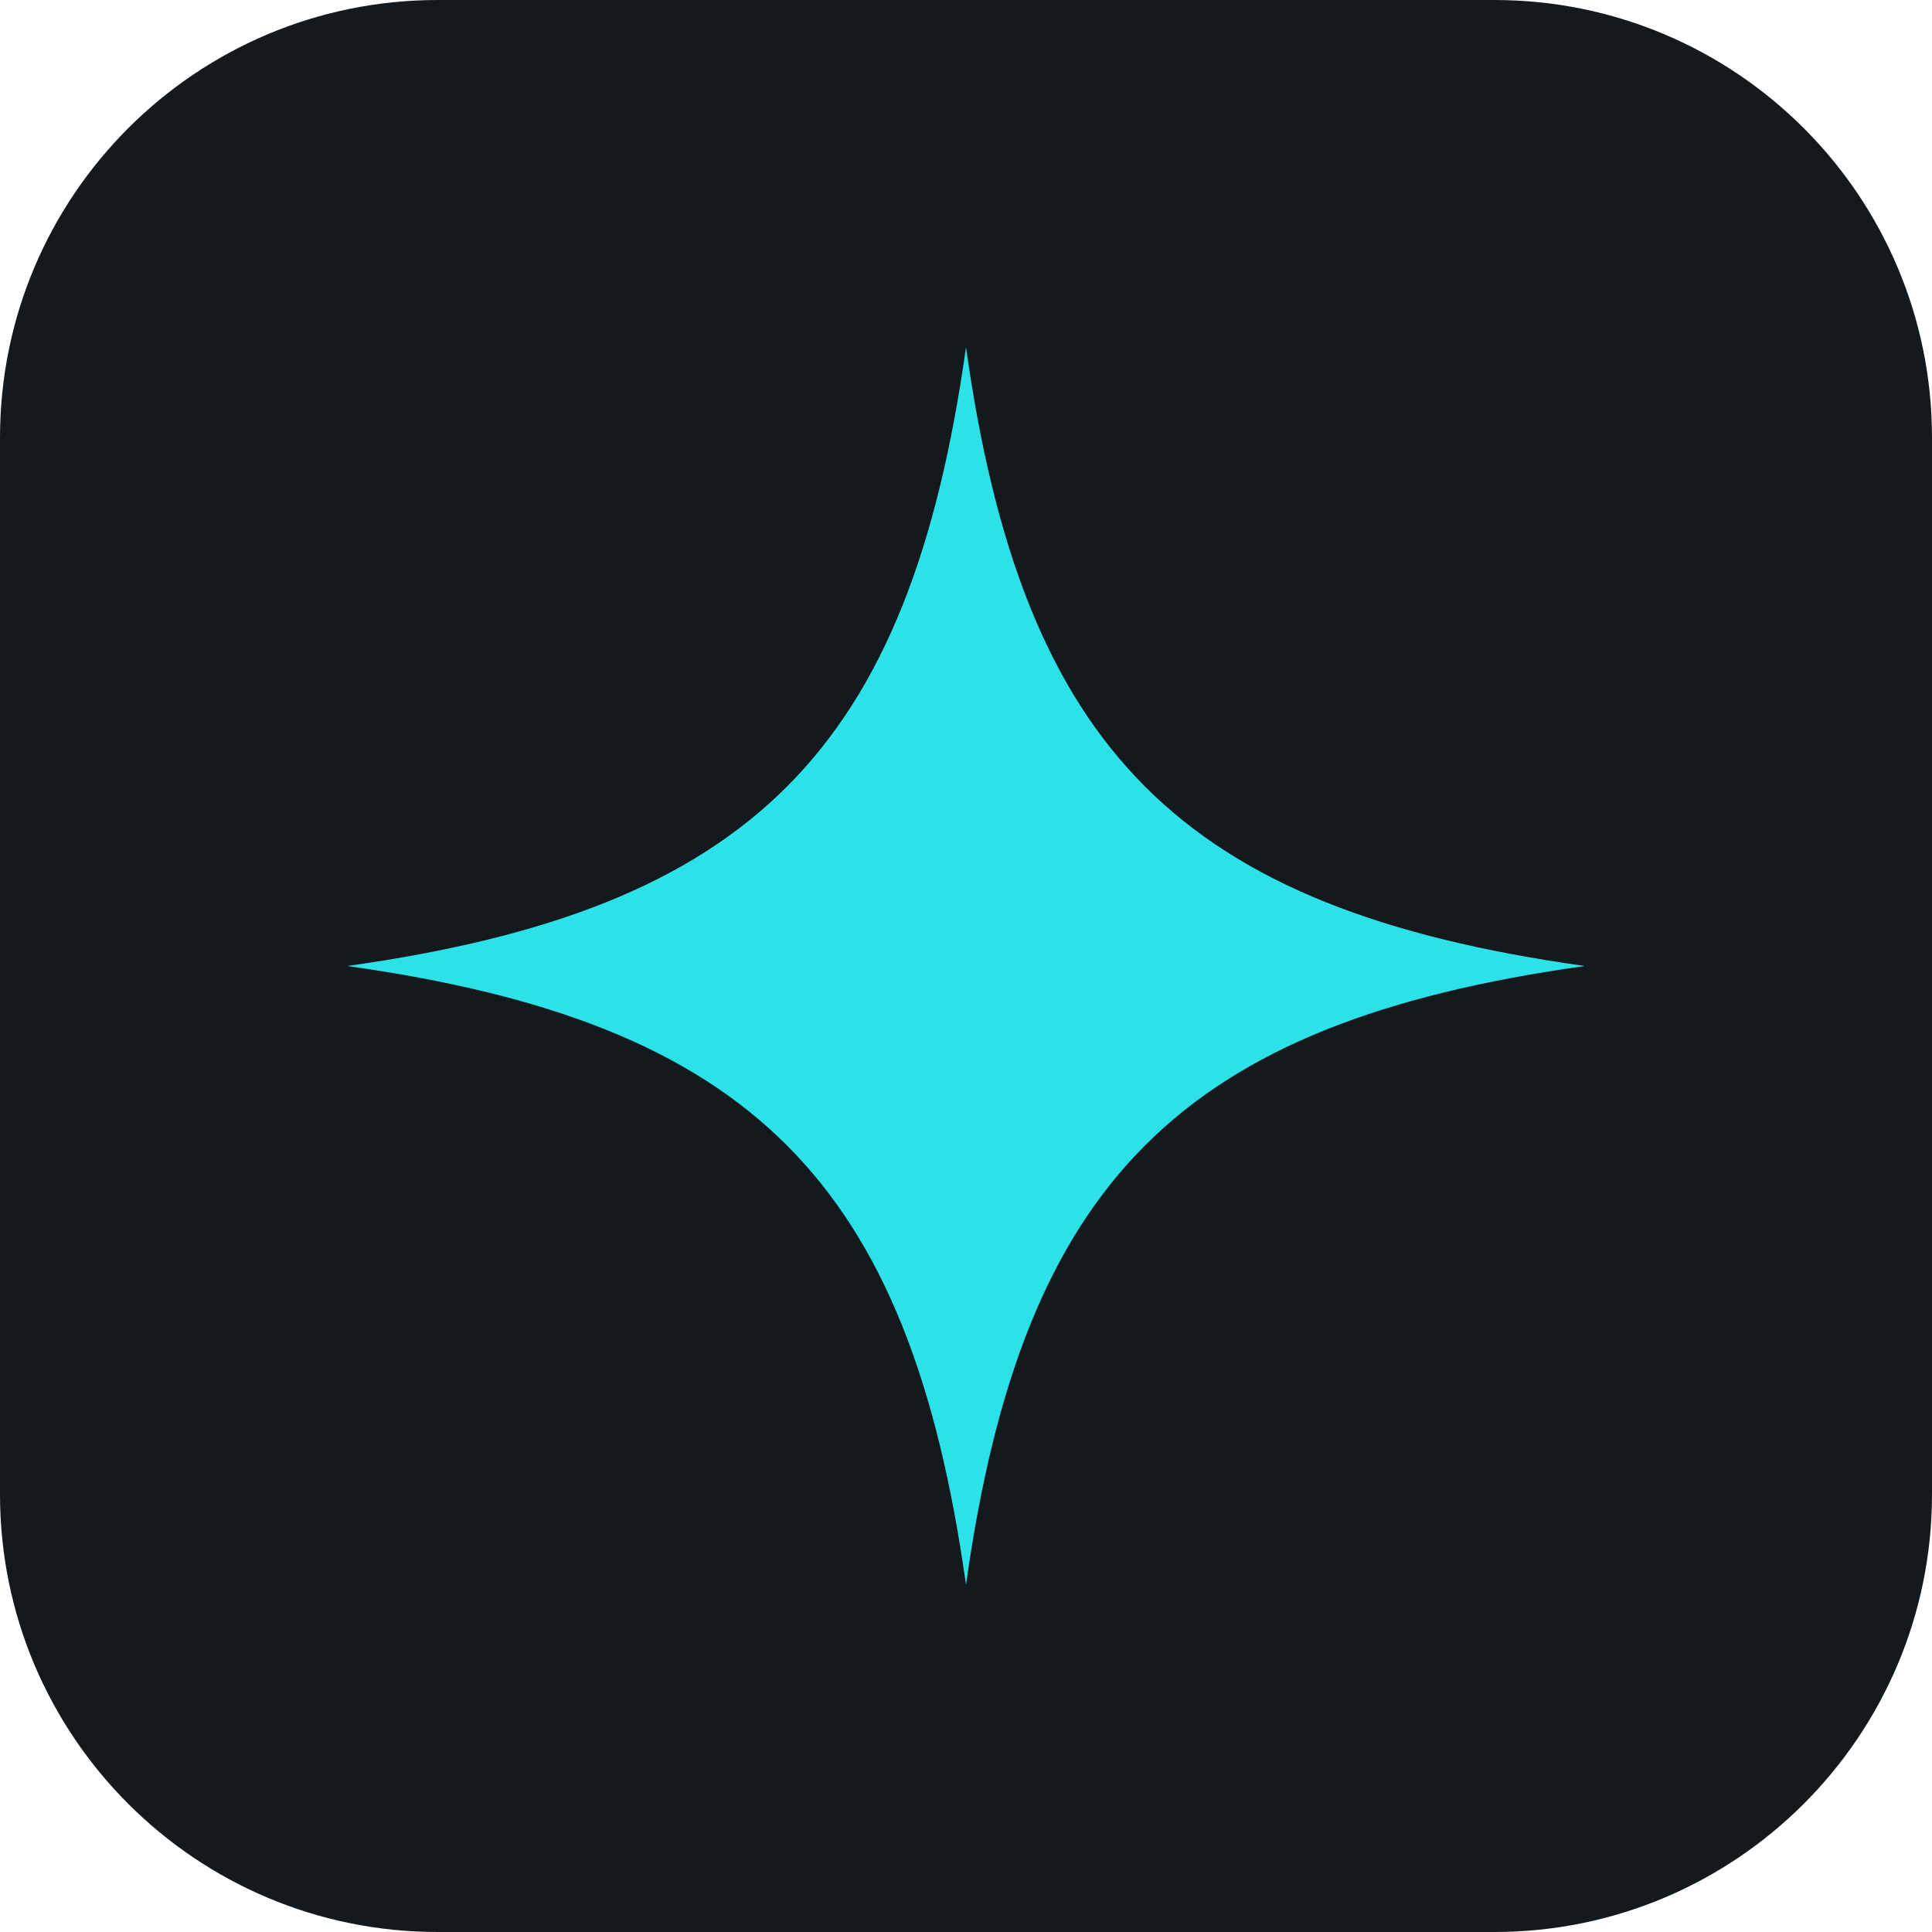
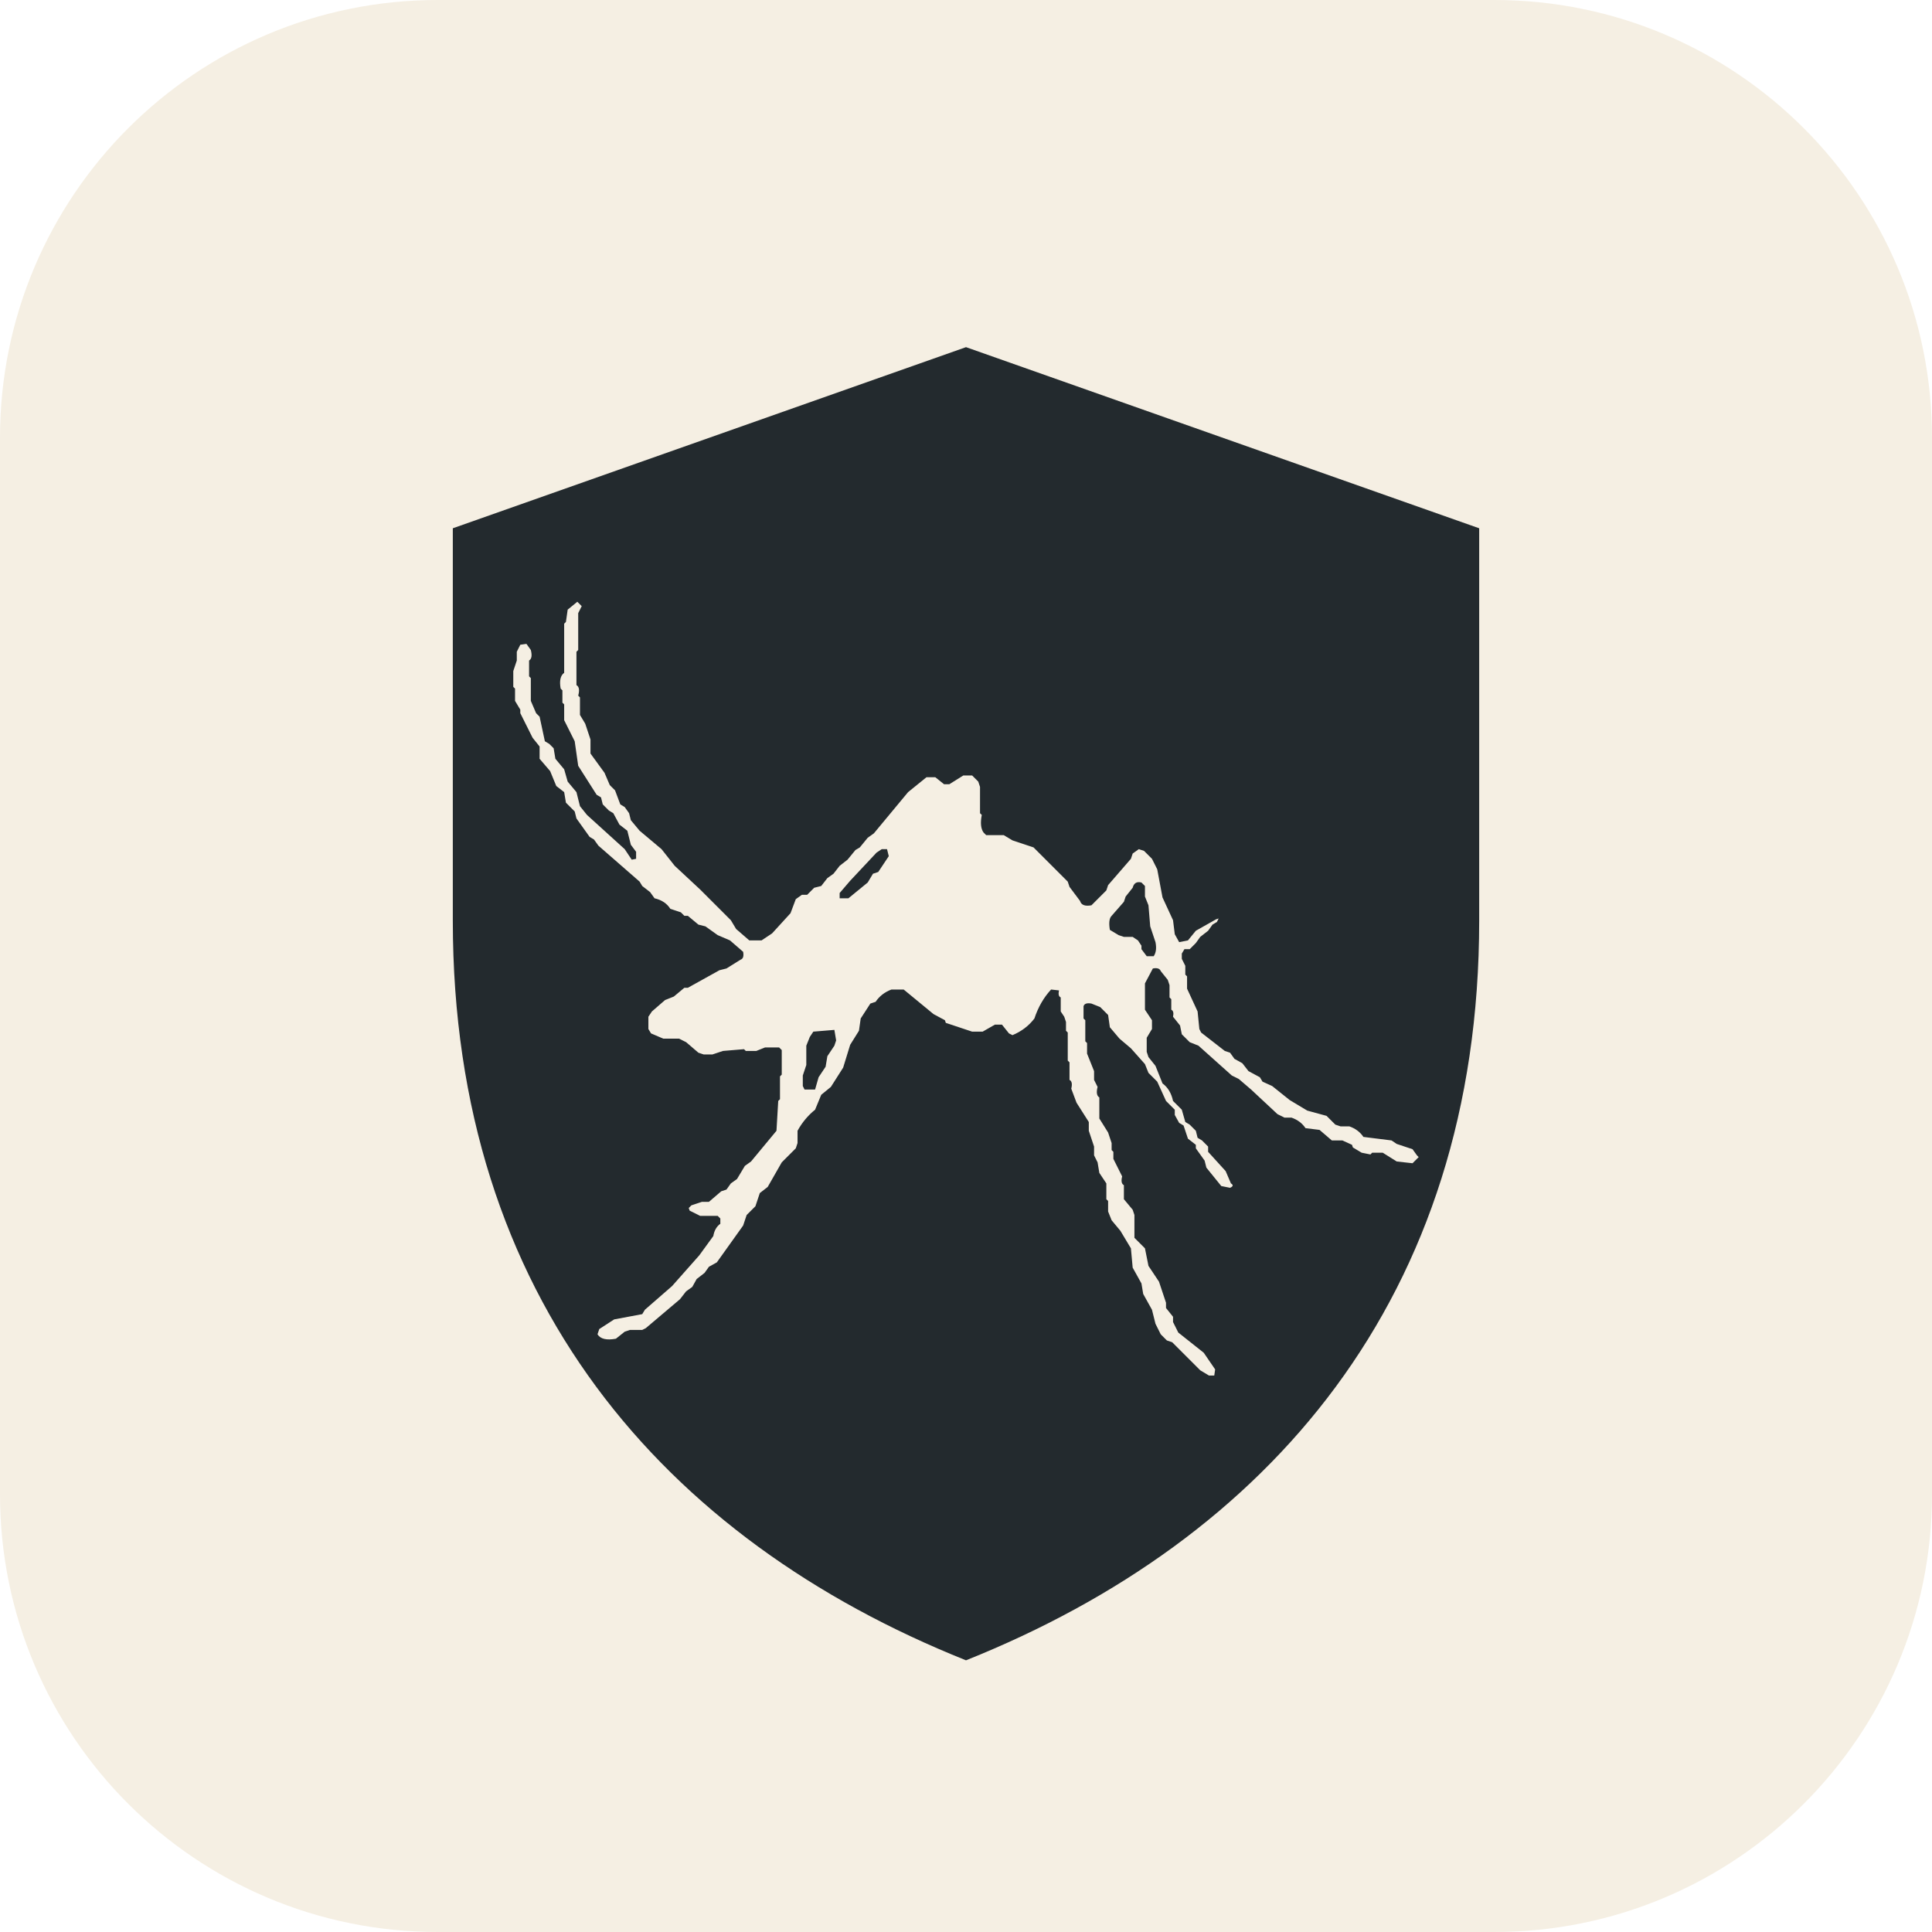
- <svg xmlns="http://www.w3.org/2000/svg" viewBox="0 0 512 512">
-   <rect width="512" height="512" rx="116" fill="#13191c" />
-   <path d="M256 92C271 199 313 241 420 256C313 271 271 313 256 420C241 313 199 271 92 256C199 241 241 199 256 92Z" fill="#2ce2e8" />
+ <svg xmlns="http://www.w3.org/2000/svg" viewBox="0 0 512 512" width="512" height="512">
+   <rect width="512" height="512" rx="116" fill="#f5efe3" />
+   <path d="M256 92 L392 140 V244 C392 344 336 408 256 440 C176 408 120 344 120 244 V140 Z" fill="#232a2e" />
+   <g transform="translate(60.23 134.36) scale(0.465)">
+     <g transform="translate(906 0) scale(-1 1)">
+       <path d="M 706.5 54 L 712 58.5 L 713 65.5 L 714 66.5 L 714 94.5 Q 717.2 96.8 716 103.5 L 715 104.5 L 715 111.5 L 714 112.5 L 714 121.5 L 708 133.5 L 706 147.5 L 695.5 164 L 693 165.5 L 692 169.5 L 688.5 173 L 686 174.5 L 682.5 181 L 678 184.5 L 676 192.5 L 673 196.5 L 673 200.5 L 675.5 201 L 679.5 195 L 701 175.5 L 705 170.5 L 707 162.5 L 712 156.5 L 714 149.5 L 719 143.5 L 720 137.5 L 722.5 135 L 725 133.5 L 728 119.5 L 730 117.5 L 733 110.5 L 733 97.5 L 734 96.5 L 734 87.5 Q 731.8 86.2 733 81.5 L 735.5 78 L 739 78.5 L 741 82.5 L 741 87.5 L 743 93.5 L 743 102.5 L 742 103.5 L 742 110.5 L 739 115.5 L 739 117.5 L 732 131.5 L 728 136.5 L 728 143.5 L 722 150.5 L 718.5 159 L 714 162.5 L 713 168.5 L 708 173.5 L 707 177.5 L 699.5 188 L 697 189.5 L 694.5 193 L 671 213.5 L 669.5 216 L 665 219.5 L 662.5 223 Q 656.4 224.4 653.5 229 L 647.5 231 L 645.5 233 L 643.5 233 L 637.5 238 L 633.5 239 L 626.5 244 L 619.5 247 L 612 253.5 Q 611.3 257.3 613.5 258 L 621.5 263 L 625.5 264 L 643.5 274 L 645.5 274 L 651.5 279 L 656.5 281 L 664 287.5 L 666 290.5 L 666 297.5 L 664.5 300 L 657.5 303 L 648.5 303 L 644.5 305 L 637.5 311 L 634.5 312 L 629.5 312 L 623.5 310 L 611.5 309 L 610.5 310 L 604.5 310 L 599.5 308 L 591.5 308 L 590 309.5 L 590 323.5 L 591 324.5 L 591 337.5 L 592 338.5 L 593 355.5 L 607.5 373 L 611 375.5 L 615.5 383 L 619 385.5 L 621.5 389 L 624.5 390 L 631.5 396 L 635.5 396 L 641.5 398 L 643 399.5 L 642.5 401 L 636.5 404 L 626.5 404 L 625 405.5 L 625 408.5 Q 628.2 410.8 629 415.5 L 637 426.5 L 652.5 444 L 668 457.5 L 669.5 460 L 685.5 463 L 694 468.5 L 695 471.5 Q 692.5 475.5 684.5 474 L 679.5 470 L 676.5 469 L 669.5 469 L 667.5 468 L 648 451.5 L 644.5 447 L 641 444.5 L 638.5 440 L 634 436.5 L 631.5 433 L 627 430.5 L 612 409.5 L 610 403.5 L 605 398.5 L 602.5 391 L 598 387.5 L 590 373.5 L 582 365.5 L 581 362.5 L 581 355.5 Q 577.1 348.4 571 343.5 L 567.5 335 L 562 330.5 L 555 319.5 L 551 306.5 L 546 298.5 L 545 291.5 L 539.5 283 L 536.5 282 Q 533.3 277.2 527.5 275 L 520.5 275 L 503.5 289 L 497 292.5 L 496.5 294 L 481.5 299 L 475.5 299 L 468.5 295 L 464.5 295 L 460.5 300 L 458.5 301 Q 450.8 297.8 446 291.5 Q 442.8 281.8 436.5 275 L 432 275.5 Q 432.7 278.8 431 279.5 L 431 287.5 L 429 290.5 L 428 293.5 L 428 298.5 L 427 299.5 L 427 315.5 L 426 316.5 L 426 326.5 Q 424 327.5 425 331.5 L 422 339.5 L 415 350.5 L 415 355.5 L 412 364.5 L 412 369.5 L 410 373.5 L 409 379.5 L 405 385.5 L 405 394.5 L 404 395.5 L 404 401.5 L 402 406.5 L 397 412.5 L 391 422.5 L 390 433.5 L 385 442.5 L 384 448.5 L 379 457.5 L 377 465.5 L 374 471.5 L 370.5 475 L 367.5 476 L 351.5 492 L 346.5 495 L 343.5 495 L 343 491.5 L 349.5 482 L 364 470.5 L 367 464.5 L 367 461.5 L 371 456.5 L 371 453.5 L 375 441.5 L 381 432.5 L 383 422.5 L 389 416.5 L 389 403.5 L 390 400.5 L 395 394.5 L 395 386.5 Q 397 385.5 396 381.5 L 401 371.5 L 401 367.5 L 402 366.5 L 402 362.5 L 404 356.5 L 409 348.5 L 409 336.5 Q 411.2 335.2 410 330.5 L 412 326.5 L 412 321.5 L 416 311.5 L 416 305.5 L 417 304.5 L 417 292.5 L 418 291.5 L 418 284.5 Q 417.3 282.3 413.5 283 L 408.5 285 L 404 289.5 L 403 296.5 L 397.5 303 L 391 308.5 L 383 317.5 L 381 322.5 L 376 327.5 L 371 338.5 L 366 343.5 L 366 346.5 L 363.5 351 L 361 352.5 L 358.5 360 L 354 363.5 L 354 365.5 L 349 372.5 L 348 376.5 L 339.5 387 L 334.5 388 Q 331.8 386.8 334 385.5 L 337 378.5 L 347 367.5 L 347 364.5 L 350.5 361 L 353 359.5 L 354 355.5 L 357.5 352 L 360 350.5 L 362 343.5 L 367 338.5 Q 368.4 331.9 373 328.5 L 377 318.5 L 381 313.5 L 382 310.5 L 382 302.5 L 379 297.5 L 379 292.5 L 383 286.5 L 383 271.5 L 378.5 263 Q 374.8 262.3 374 264.5 L 370 269.5 L 369 272.5 L 369 279.5 L 368 280.5 L 368 286.5 Q 366.3 287.3 367 290.5 L 363 295.5 L 362 300.5 L 357.5 305 L 352.5 307 L 333.5 324 L 329.5 326 L 322.5 332 L 307.5 346 L 303.5 348 L 299.5 348 Q 294.3 349.8 291.5 354 L 283.5 355 L 276.5 361 L 270.5 361 L 265 363.5 L 264.5 365 L 259.5 368 L 254.5 369 L 253.5 368 L 247.5 368 L 239.5 373 L 230.5 374 L 227 370.5 L 228 369.5 L 230.5 366 L 239.5 363 L 242.5 361 L 258.5 359 Q 261.3 354.8 266.5 353 L 271.5 353 L 274.5 352 L 279.5 347 L 290.5 344 L 300.5 338 L 310.5 330 L 316 327.5 L 317.5 325 L 324 321.5 L 327.5 317 L 332 314.5 L 334.5 311 L 337.5 310 L 351 299.5 L 352 297.5 L 353 287.5 L 359 274.5 L 359 267.5 L 360 266.5 L 360 261.5 L 362 257.5 L 362 254.5 L 360.5 252 L 357.5 252 L 354 248.5 L 351.5 245 L 347 241.5 L 344.5 238 L 342 236.5 L 341 234.5 L 342.5 235 L 354 241.5 L 358.5 247 L 363.5 248 L 366 243.5 L 367 235.5 L 373 222.5 L 376 206.5 L 379 200.5 L 383.5 196 L 386.5 195 L 390 197.5 L 391 200.5 L 404 215.5 L 405 218.5 L 413.5 227 Q 419 228 420 224.5 L 426 216.5 L 427 213.5 L 446.5 194 L 458.5 190 L 463.5 187 L 473.5 187 L 475 185.5 Q 477.3 182.3 476 175.5 L 477 174.5 L 477 159.5 L 478 156.5 L 481.5 153 L 486.5 153 L 494.5 158 L 497.5 158 L 502.5 154 L 507.5 154 L 518 162.5 L 537.5 186 L 541 188.5 L 545.5 194 L 548 195.5 L 552.5 201 L 557 204.5 L 560.5 209 L 564 211.5 L 567.5 216 L 571.5 217 L 575.5 221 L 578.5 221 L 582 223.5 L 585 231.5 L 595.5 243 L 601.5 247 L 608.5 247 L 616 240.5 L 619 235.5 L 636.5 218 L 651 204.5 L 658.5 195 L 671 184.5 L 676 178.5 L 677 174.5 L 679.5 171 L 682 169.5 L 685 161.5 L 688 158.5 L 691 151.5 L 699 140.5 L 699 132.5 L 702 123.5 L 705 118.5 L 705 108.5 L 706 107.5 Q 704.7 102.8 707 101.5 L 707 82.5 L 706 81.5 L 706 60.5 L 704 56.5 L 706.5 54 Z M 530 195 L 529 199 L 535 208 L 538 209 L 541 214 L 552 223 L 557 223 L 557 220 L 551 213 L 536 197 L 533 195 L 530 195 Z M 385 214 L 383 216 L 383 222 L 381 227 L 380 239 L 377 248 Q 376 253 378 256 L 382 256 L 385 252 L 385 250 L 387 247 L 390 245 L 395 245 L 398 244 L 403 241 Q 404 235 402 233 L 395 225 L 394 222 L 390 217 Q 389 213 385 214 Z M 560 298 L 559 304 L 560 307 L 564 313 L 565 319 L 569 325 L 571 332 L 577 332 L 578 330 L 578 324 L 576 318 L 576 307 L 574 302 L 572 299 L 560 298 Z " fill="#f5efe3" fill-rule="evenodd" />
+     </g>
+   </g>
</svg>
